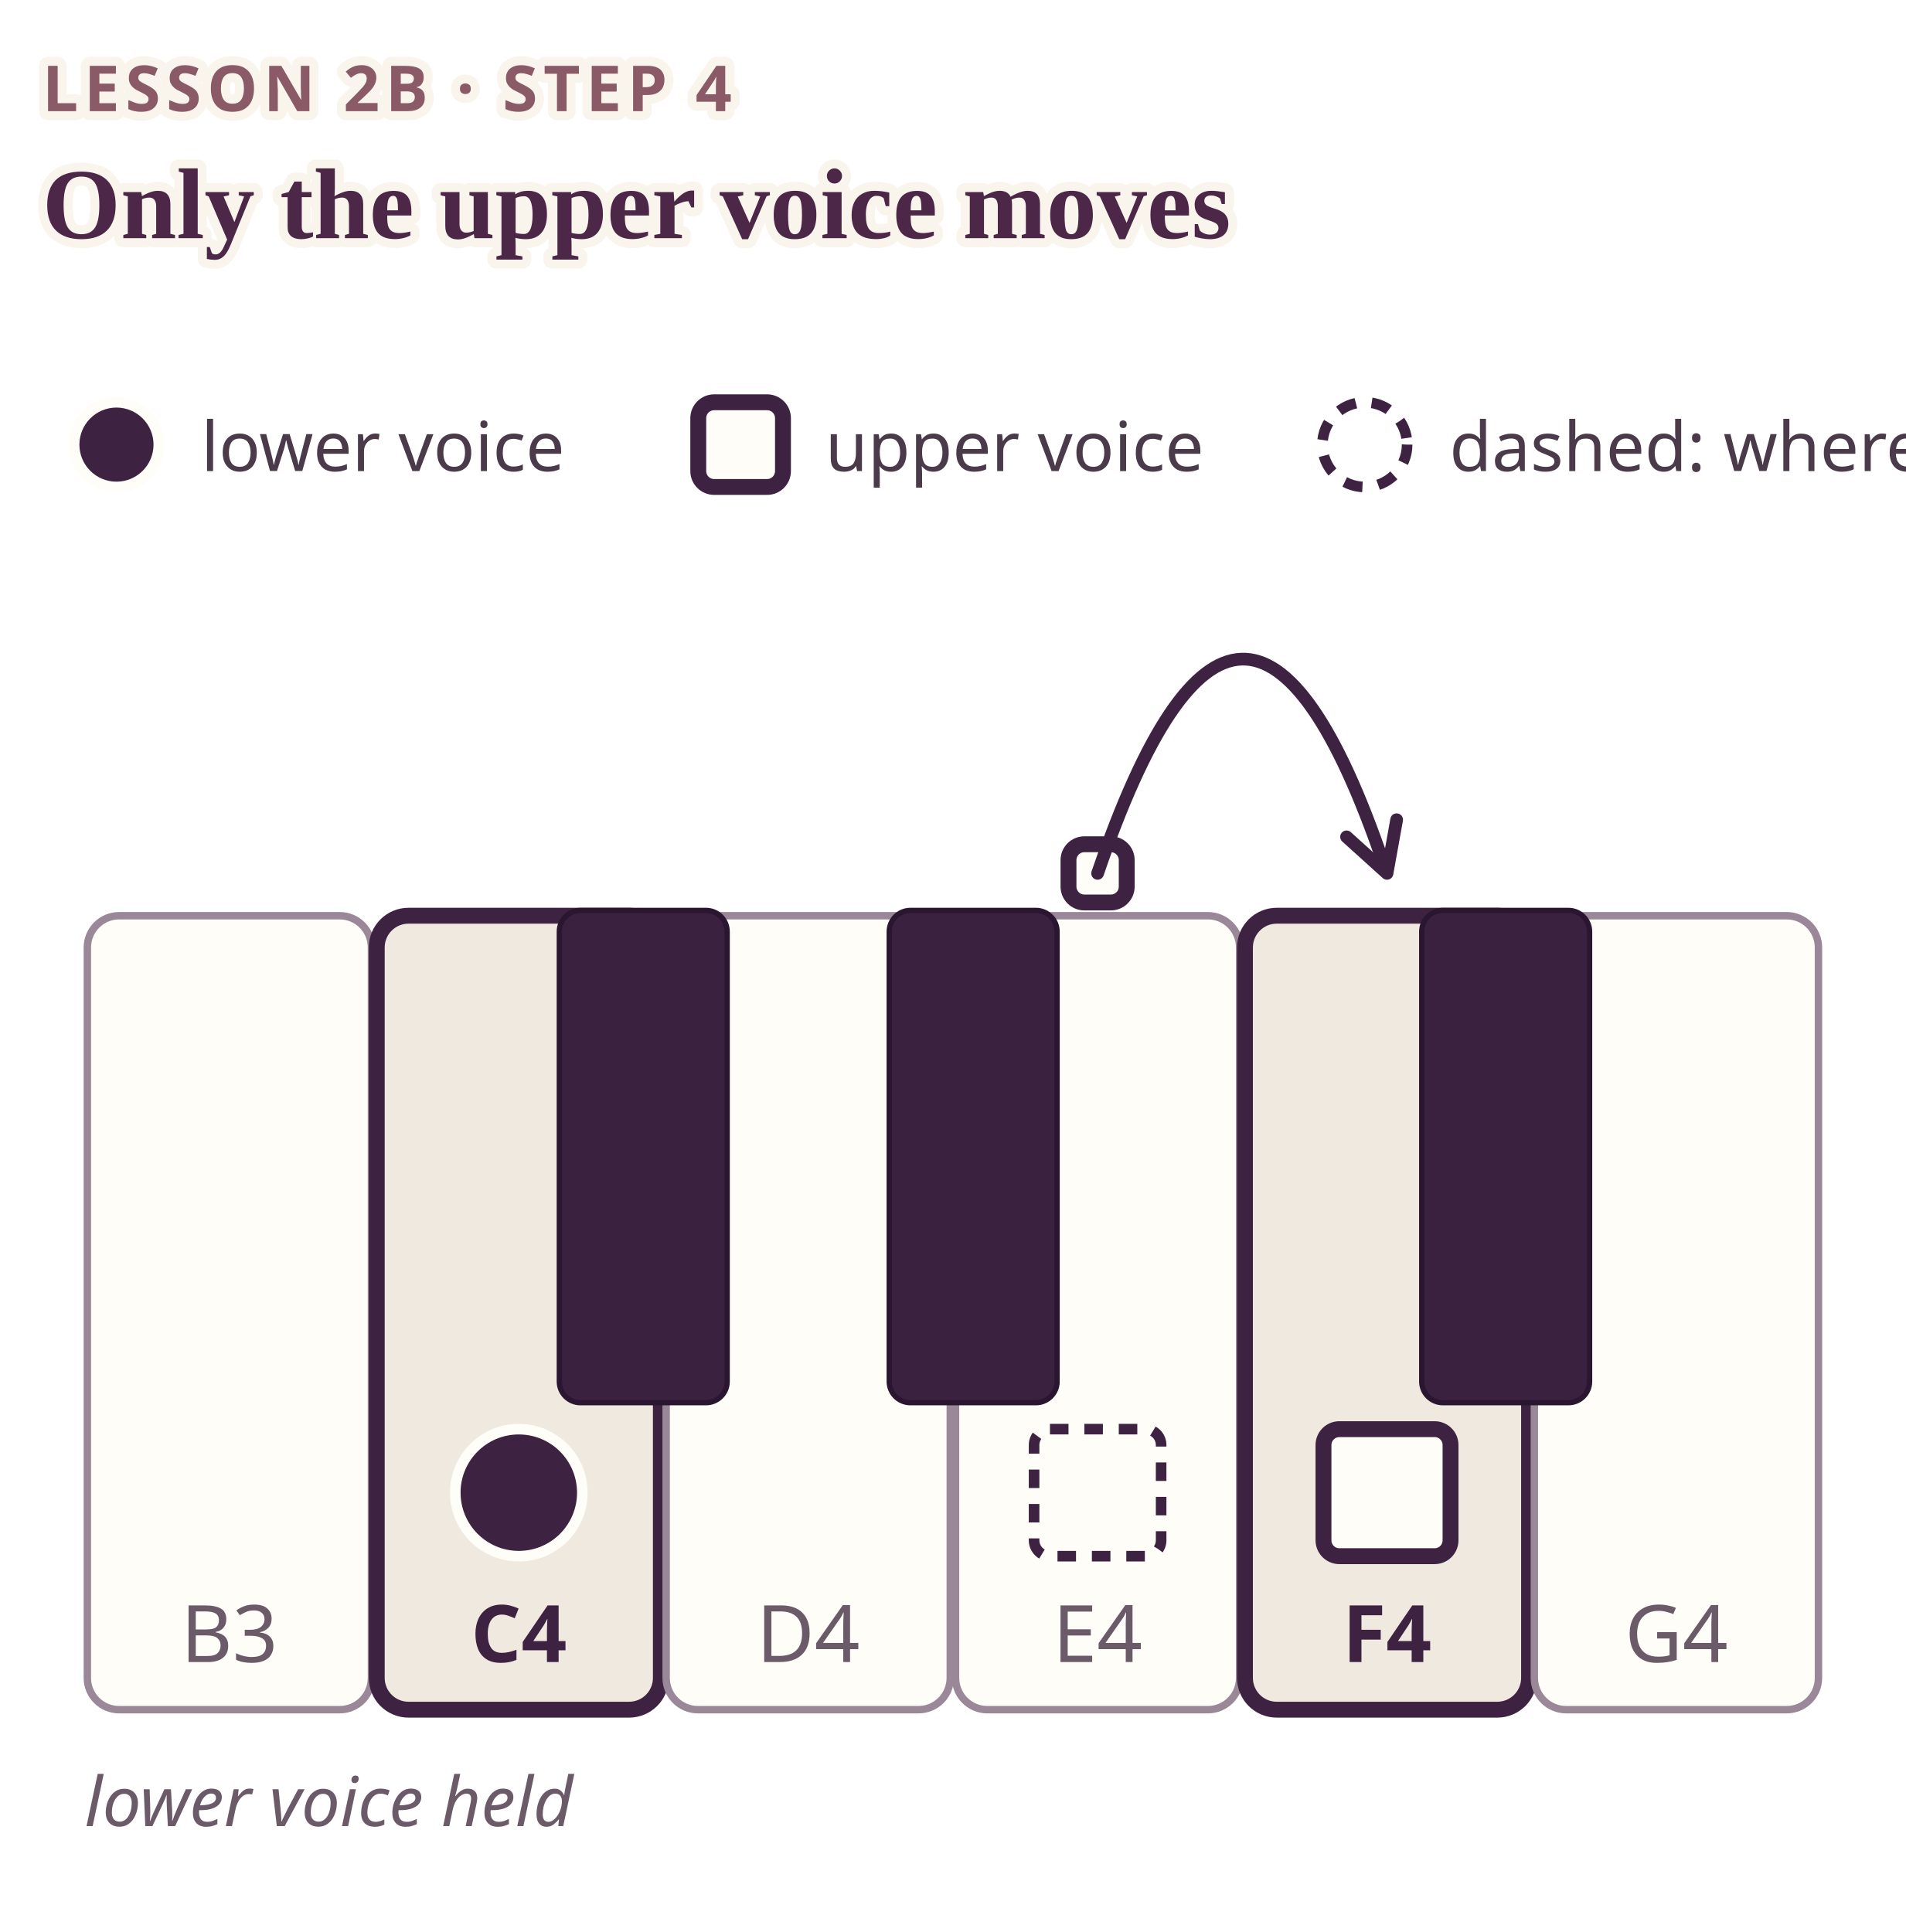
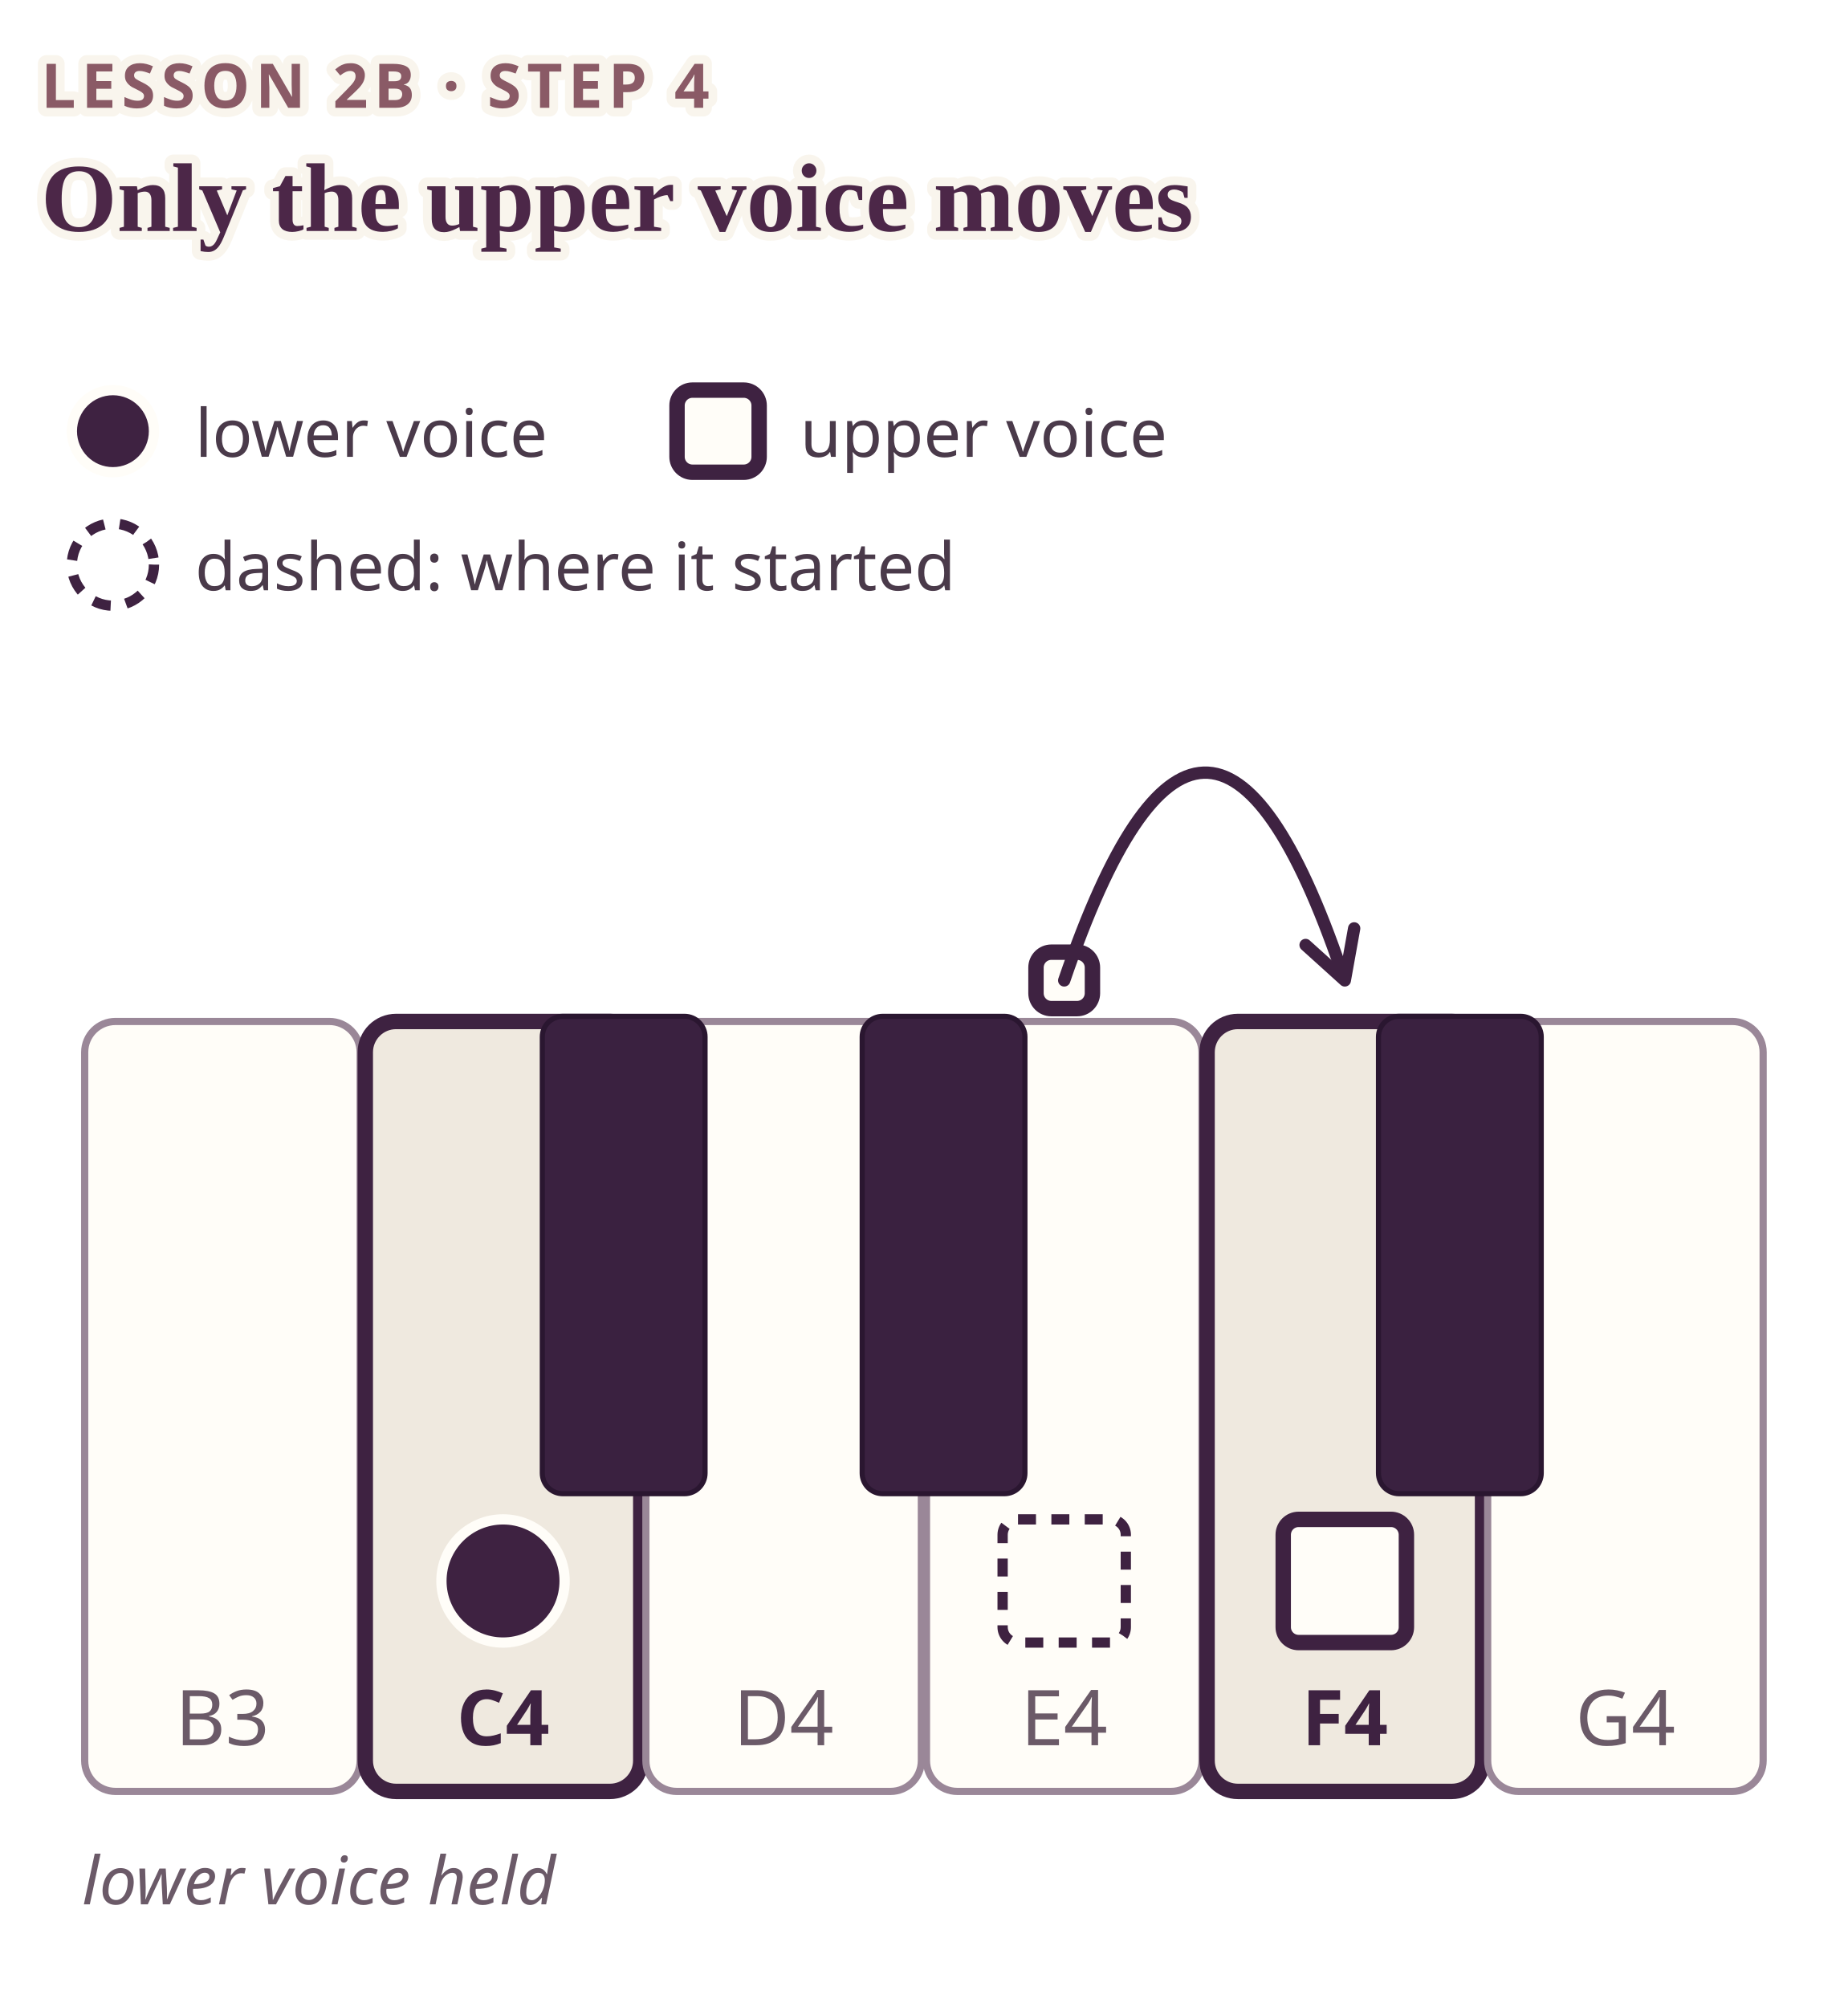
- <svg xmlns="http://www.w3.org/2000/svg" viewBox="0 0 360 365" width="360" height="365" role="img" aria-labelledby="m07-2b-03-narrow-t m07-2b-03-narrow-d">
+ <svg xmlns="http://www.w3.org/2000/svg" viewBox="0 0 360 391" width="360" height="391" role="img" aria-labelledby="m07-2b-03-narrow-t m07-2b-03-narrow-d">
  <defs>
    <linearGradient id="m07-2b-03-narrow-w" x1="0" y1="0" x2="0" y2="1">
      <stop offset="0" stop-color="#fffdf8" />
      <stop offset=".78" stop-color="#f7efe2" />
      <stop offset="1" stop-color="#eadfcd" />
    </linearGradient>
    <linearGradient id="m07-2b-03-narrow-b" x1="0" y1="0" x2="0" y2="1">
      <stop offset="0" stop-color="#4a2a4d" />
      <stop offset=".85" stop-color="#2a1630" />
      <stop offset="1" stop-color="#3a2140" />
    </linearGradient>
    <radialGradient id="m07-2b-03-narrow-home" cx=".5" cy=".82" r=".75">
      <stop offset="0" stop-color="#ffd98a" />
      <stop offset=".55" stop-color="#f6b94f" />
      <stop offset="1" stop-color="#f3a53a" stop-opacity=".92" />
    </radialGradient>
    <radialGradient id="m07-2b-03-narrow-lower" cx=".5" cy=".82" r=".75">
      <stop offset="0" stop-color="#ffe0a6" />
      <stop offset="1" stop-color="#f3b25a" />
    </radialGradient>
    <radialGradient id="m07-2b-03-narrow-upper" cx=".5" cy=".82" r=".75">
      <stop offset="0" stop-color="#bfe7e2" />
      <stop offset="1" stop-color="#8fcdc6" />
    </radialGradient>
    <linearGradient id="m07-2b-03-narrow-shared" x1="0" y1="0" x2="1" y2="0">
      <stop offset="0" stop-color="#f6c46a" />
      <stop offset=".5" stop-color="#efe6c4" />
      <stop offset="1" stop-color="#8fcdc6" />
    </linearGradient>
    <filter id="m07-2b-03-narrow-glow" x="-40%" y="-20%" width="180%" height="150%">
      <feGaussianBlur stdDeviation="9" />
    </filter>
  </defs>
  <g transform="translate(8 8)">
    <g transform="translate(0 0)">
      <text x="0" y="13" font-family="ui-sans-serif, system-ui, 'Segoe UI', sans-serif" font-size="12" font-weight="700" text-anchor="start" fill="#8a5a66" letter-spacing="1.1" stroke="#f9f5ed" stroke-width="3.4" stroke-linejoin="round" paint-order="stroke fill">LESSON 2B · STEP 4</text>
      <text x="0" y="37" font-family="Georgia, 'Times New Roman', serif" font-size="19" font-weight="600" text-anchor="start" fill="#4C2748" stroke="#f9f5ed" stroke-width="3.4" stroke-linejoin="round" paint-order="stroke fill">Only the upper voice moves</text>
    </g>
    <g transform="translate(0 63)">
      <circle cx="14" cy="13" r="8" fill="#3e2241" stroke="#fffdf8" stroke-width="2" />
      <text x="30" y="18" font-family="ui-sans-serif, system-ui, 'Segoe UI', sans-serif" font-size="13" font-weight="400" text-anchor="start" fill="#4a3a4a">lower voice</text>
      <rect x="123.9" y="5" width="16" height="16" rx="3" fill="#fffdf8" stroke="#3e2241" stroke-width="3" />
      <text x="147.9" y="18" font-family="ui-sans-serif, system-ui, 'Segoe UI', sans-serif" font-size="13" font-weight="400" text-anchor="start" fill="#4a3a4a">upper voice</text>
-       <circle cx="249.8" cy="13" r="8" fill="none" stroke="#3e2241" stroke-width="2" stroke-dasharray="3.5 3" />
-       <text x="265.8" y="18" font-family="ui-sans-serif, system-ui, 'Segoe UI', sans-serif" font-size="13" font-weight="400" text-anchor="start" fill="#4a3a4a">dashed: where it started</text>
+       <circle cx="14" cy="39" r="8" fill="none" stroke="#3e2241" stroke-width="2" stroke-dasharray="3.5 3" />
+       <text x="30" y="44" font-family="ui-sans-serif, system-ui, 'Segoe UI', sans-serif" font-size="13" font-weight="400" text-anchor="start" fill="#4a3a4a">dashed: where it started</text>
    </g>
-     <g transform="translate(0 101)">
+     <g transform="translate(0 127)">
      <rect x="8.5" y="64" width="53.667" height="150" rx="6" fill="#fffdf8" stroke="#9a8798" stroke-width="1.4" />
      <rect x="63.167" y="64" width="53.667" height="150" rx="6" fill="#efe9df" stroke="#3e2241" stroke-width="3" />
      <rect x="117.833" y="64" width="53.667" height="150" rx="6" fill="#fffdf8" stroke="#9a8798" stroke-width="1.4" />
      <rect x="172.5" y="64" width="53.667" height="150" rx="6" fill="#fffdf8" stroke="#9a8798" stroke-width="1.4" />
      <rect x="227.167" y="64" width="53.667" height="150" rx="6" fill="#efe9df" stroke="#3e2241" stroke-width="3" />
      <rect x="281.833" y="64" width="53.667" height="150" rx="6" fill="#fffdf8" stroke="#9a8798" stroke-width="1.4" />
      <rect x="97.653" y="63" width="31.707" height="93" rx="4" fill="#3a2140" stroke="#2a1630" stroke-width="1" />
      <rect x="159.973" y="63" width="31.707" height="93" rx="4" fill="#3a2140" stroke="#2a1630" stroke-width="1" />
      <rect x="260.56" y="63" width="31.707" height="93" rx="4" fill="#3a2140" stroke="#2a1630" stroke-width="1" />
      <text x="35.333" y="205" font-family="ui-sans-serif, system-ui, 'Segoe UI', sans-serif" font-size="15" font-weight="500" text-anchor="middle" fill="#6b5a68">B3</text>
      <text x="90" y="205" font-family="ui-sans-serif, system-ui, 'Segoe UI', sans-serif" font-size="15" font-weight="700" text-anchor="middle" fill="#3e2241">C4</text>
      <text x="144.667" y="205" font-family="ui-sans-serif, system-ui, 'Segoe UI', sans-serif" font-size="15" font-weight="500" text-anchor="middle" fill="#6b5a68">D4</text>
      <text x="199.333" y="205" font-family="ui-sans-serif, system-ui, 'Segoe UI', sans-serif" font-size="15" font-weight="500" text-anchor="middle" fill="#6b5a68">E4</text>
      <text x="254" y="205" font-family="ui-sans-serif, system-ui, 'Segoe UI', sans-serif" font-size="15" font-weight="700" text-anchor="middle" fill="#3e2241">F4</text>
      <text x="308.667" y="205" font-family="ui-sans-serif, system-ui, 'Segoe UI', sans-serif" font-size="15" font-weight="500" text-anchor="middle" fill="#6b5a68">G4</text>
      <circle cx="90" cy="173" r="12" fill="#3e2241" stroke="#fffdf8" stroke-width="2" />
      <rect x="187.333" y="161" width="24" height="24" rx="3" fill="none" stroke="#3e2241" stroke-width="2" stroke-dasharray="3.5 3" />
      <rect x="242" y="161" width="24" height="24" rx="3" fill="#fffdf8" stroke="#3e2241" stroke-width="3" />
      <rect x="193.833" y="50.5" width="11" height="11" rx="3" fill="#fffdf8" stroke="#3e2241" stroke-width="3" />
      <path d="M199.333 56 Q226.667 -24 253.353 54.107" fill="none" stroke="#3e2241" stroke-width="2.4" stroke-linecap="round" />
      <path d="M254 56 l-7.641 -6.9 M254 56 l1.822 -10.133" stroke="#3e2241" stroke-width="2.4" stroke-linecap="round" />
      <text x="8" y="236" font-family="ui-sans-serif, system-ui, 'Segoe UI', sans-serif" font-size="13" font-weight="400" text-anchor="start" fill="#6b5a68" font-style="italic">lower voice held</text>
    </g>
  </g>
</svg>
